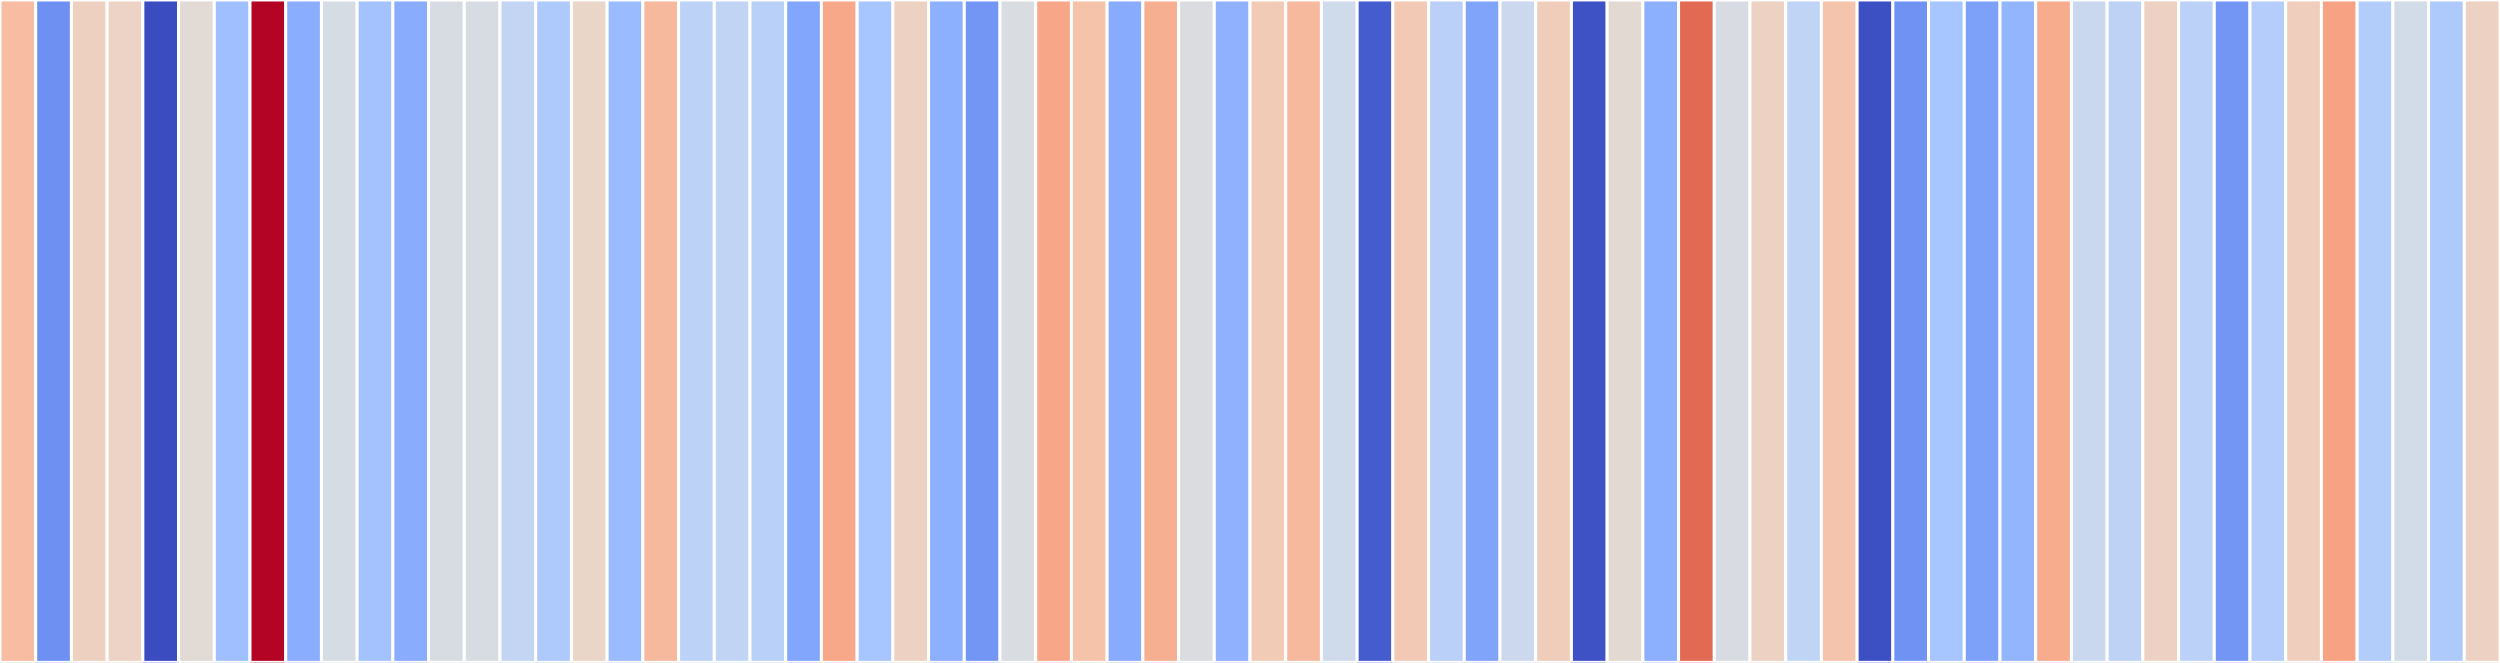
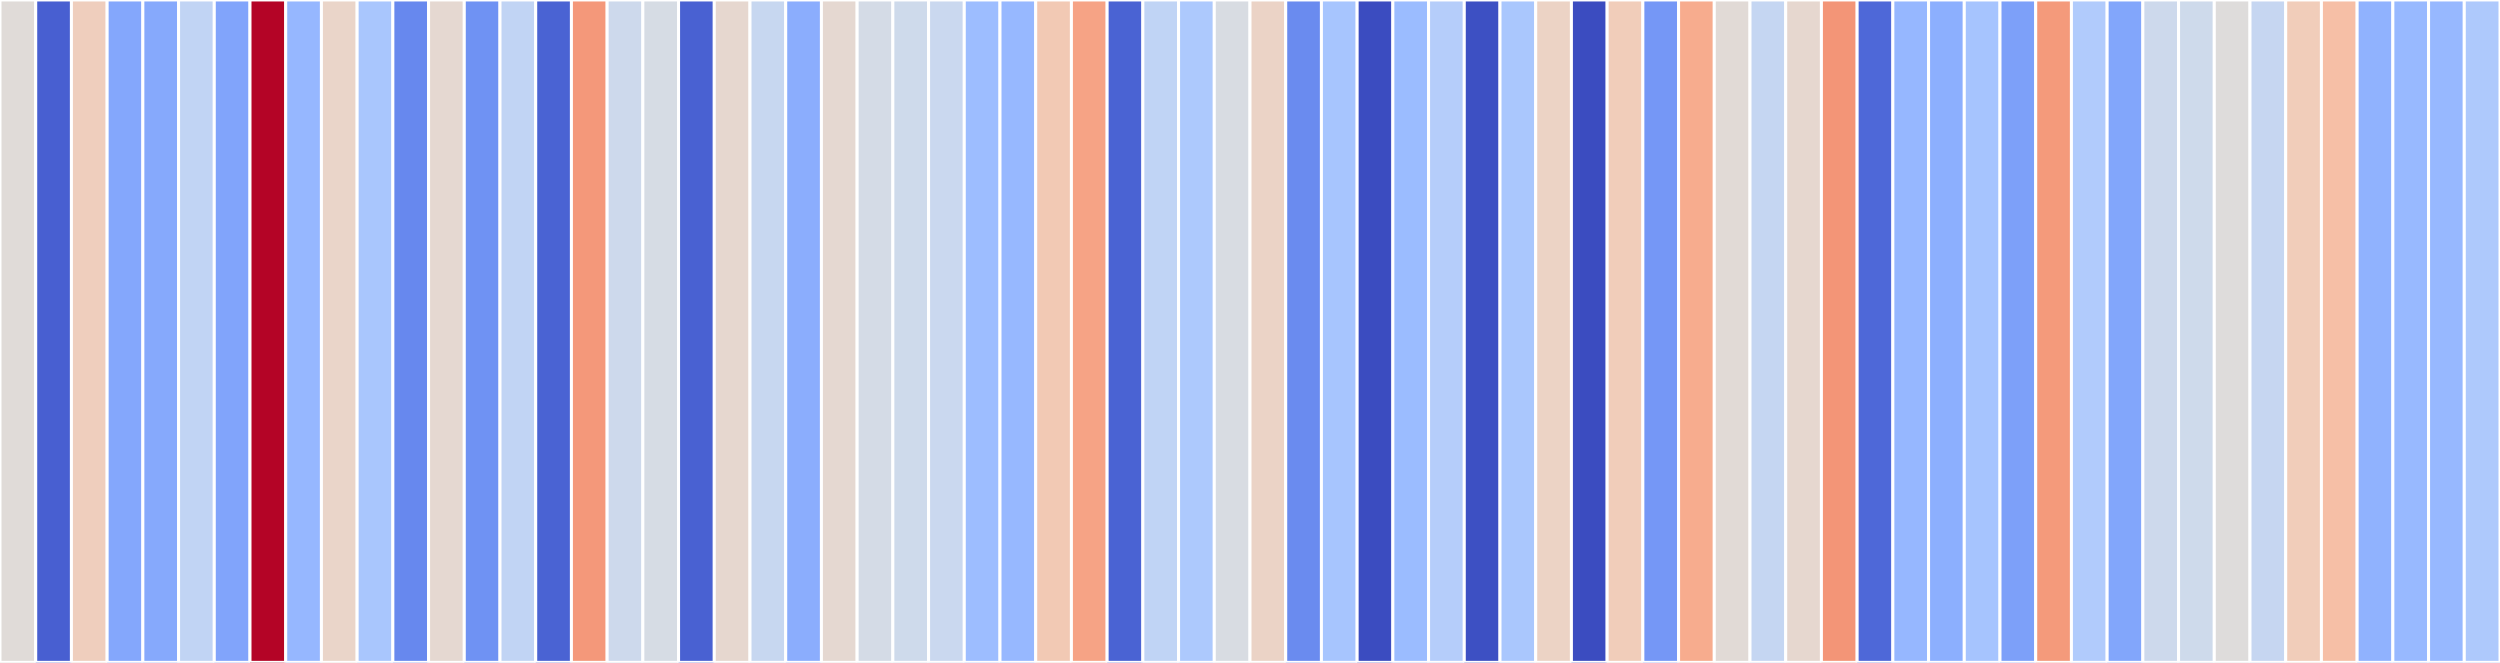
<svg xmlns="http://www.w3.org/2000/svg" width="837pt" height="221.76pt" viewBox="0 0 837 221.76" version="1.1">
  <defs>
    <style type="text/css">*{stroke-linejoin: round; stroke-linecap: butt}</style>
  </defs>
  <g id="figure_1">
    <g id="patch_1">
      <path d="M 0 221.76  L 837 221.76  L 837 0  L 0 0  z " style="fill: #ffffff" />
    </g>
    <g id="axes_1">
      <g id="QuadMesh_1">
-         <path d="M 0 -0  L 11.957 -0  L 11.957 221.76  L 0 221.76  L 0 -0  " clip-path="url(#p5d5c734337)" style="fill: #f7bca1; stroke: #ffffff" />
-         <path d="M 11.957 -0  L 23.914 -0  L 23.914 221.76  L 11.957 221.76  L 11.957 -0  " clip-path="url(#p5d5c734337)" style="fill: #6e90f2; stroke: #ffffff" />
-         <path d="M 23.914 -0  L 35.871 -0  L 35.871 221.76  L 23.914 221.76  L 23.914 -0  " clip-path="url(#p5d5c734337)" style="fill: #eed0c0; stroke: #ffffff" />
-         <path d="M 35.871 -0  L 47.829 -0  L 47.829 221.76  L 35.871 221.76  L 35.871 -0  " clip-path="url(#p5d5c734337)" style="fill: #ecd3c5; stroke: #ffffff" />
-         <path d="M 47.829 -0  L 59.786 -0  L 59.786 221.76  L 47.829 221.76  L 47.829 -0  " clip-path="url(#p5d5c734337)" style="fill: #3b4cc0; stroke: #ffffff" />
-         <path d="M 59.786 -0  L 71.743 -0  L 71.743 221.76  L 59.786 221.76  L 59.786 -0  " clip-path="url(#p5d5c734337)" style="fill: #e2dad5; stroke: #ffffff" />
-         <path d="M 71.743 -0  L 83.7 -0  L 83.7 221.76  L 71.743 221.76  L 71.743 -0  " clip-path="url(#p5d5c734337)" style="fill: #9fbfff; stroke: #ffffff" />
-         <path d="M 83.7 -0  L 95.657 -0  L 95.657 221.76  L 83.7 221.76  L 83.7 -0  " clip-path="url(#p5d5c734337)" style="fill: #b40426; stroke: #ffffff" />
-         <path d="M 95.657 -0  L 107.614 -0  L 107.614 221.76  L 95.657 221.76  L 95.657 -0  " clip-path="url(#p5d5c734337)" style="fill: #8badfd; stroke: #ffffff" />
-         <path d="M 107.614 -0  L 119.571 -0  L 119.571 221.76  L 107.614 221.76  L 107.614 -0  " clip-path="url(#p5d5c734337)" style="fill: #d6dce4; stroke: #ffffff" />
-         <path d="M 119.571 -0  L 131.529 -0  L 131.529 221.76  L 119.571 221.76  L 119.571 -0  " clip-path="url(#p5d5c734337)" style="fill: #a3c2fe; stroke: #ffffff" />
-         <path d="M 131.529 -0  L 143.486 -0  L 143.486 221.76  L 131.529 221.76  L 131.529 -0  " clip-path="url(#p5d5c734337)" style="fill: #89acfd; stroke: #ffffff" />
-         <path d="M 143.486 -0  L 155.443 -0  L 155.443 221.76  L 143.486 221.76  L 143.486 -0  " clip-path="url(#p5d5c734337)" style="fill: #d7dce3; stroke: #ffffff" />
-         <path d="M 155.443 -0  L 167.4 -0  L 167.4 221.76  L 155.443 221.76  L 155.443 -0  " clip-path="url(#p5d5c734337)" style="fill: #d7dce3; stroke: #ffffff" />
-         <path d="M 167.4 -0  L 179.357 -0  L 179.357 221.76  L 167.4 221.76  L 167.4 -0  " clip-path="url(#p5d5c734337)" style="fill: #c4d5f3; stroke: #ffffff" />
-         <path d="M 179.357 -0  L 191.314 -0  L 191.314 221.76  L 179.357 221.76  L 179.357 -0  " clip-path="url(#p5d5c734337)" style="fill: #aec9fc; stroke: #ffffff" />
-         <path d="M 191.314 -0  L 203.271 -0  L 203.271 221.76  L 191.314 221.76  L 191.314 -0  " clip-path="url(#p5d5c734337)" style="fill: #ead5c9; stroke: #ffffff" />
-         <path d="M 203.271 -0  L 215.229 -0  L 215.229 221.76  L 203.271 221.76  L 203.271 -0  " clip-path="url(#p5d5c734337)" style="fill: #9abbff; stroke: #ffffff" />
-         <path d="M 215.229 -0  L 227.186 -0  L 227.186 221.76  L 215.229 221.76  L 215.229 -0  " clip-path="url(#p5d5c734337)" style="fill: #f7b99e; stroke: #ffffff" />
-         <path d="M 227.186 -0  L 239.143 -0  L 239.143 221.76  L 227.186 221.76  L 227.186 -0  " clip-path="url(#p5d5c734337)" style="fill: #bcd2f7; stroke: #ffffff" />
-         <path d="M 239.143 -0  L 251.1 -0  L 251.1 221.76  L 239.143 221.76  L 239.143 -0  " clip-path="url(#p5d5c734337)" style="fill: #c1d4f4; stroke: #ffffff" />
-         <path d="M 251.1 -0  L 263.057 -0  L 263.057 221.76  L 251.1 221.76  L 251.1 -0  " clip-path="url(#p5d5c734337)" style="fill: #b9d0f9; stroke: #ffffff" />
-         <path d="M 263.057 -0  L 275.014 -0  L 275.014 221.76  L 263.057 221.76  L 263.057 -0  " clip-path="url(#p5d5c734337)" style="fill: #82a6fb; stroke: #ffffff" />
-         <path d="M 275.014 -0  L 286.971 -0  L 286.971 221.76  L 275.014 221.76  L 275.014 -0  " clip-path="url(#p5d5c734337)" style="fill: #f7a889; stroke: #ffffff" />
-         <path d="M 286.971 -0  L 298.929 -0  L 298.929 221.76  L 286.971 221.76  L 286.971 -0  " clip-path="url(#p5d5c734337)" style="fill: #a7c5fe; stroke: #ffffff" />
-         <path d="M 298.929 -0  L 310.886 -0  L 310.886 221.76  L 298.929 221.76  L 298.929 -0  " clip-path="url(#p5d5c734337)" style="fill: #edd1c2; stroke: #ffffff" />
-         <path d="M 310.886 -0  L 322.843 -0  L 322.843 221.76  L 310.886 221.76  L 310.886 -0  " clip-path="url(#p5d5c734337)" style="fill: #8db0fe; stroke: #ffffff" />
-         <path d="M 322.843 -0  L 334.8 -0  L 334.8 221.76  L 322.843 221.76  L 322.843 -0  " clip-path="url(#p5d5c734337)" style="fill: #7396f5; stroke: #ffffff" />
-         <path d="M 334.8 -0  L 346.757 -0  L 346.757 221.76  L 334.8 221.76  L 334.8 -0  " clip-path="url(#p5d5c734337)" style="fill: #d9dce1; stroke: #ffffff" />
-         <path d="M 346.757 -0  L 358.714 -0  L 358.714 221.76  L 346.757 221.76  L 346.757 -0  " clip-path="url(#p5d5c734337)" style="fill: #f7a688; stroke: #ffffff" />
-         <path d="M 358.714 -0  L 370.671 -0  L 370.671 221.76  L 358.714 221.76  L 358.714 -0  " clip-path="url(#p5d5c734337)" style="fill: #f5c2aa; stroke: #ffffff" />
-         <path d="M 370.671 -0  L 382.629 -0  L 382.629 221.76  L 370.671 221.76  L 370.671 -0  " clip-path="url(#p5d5c734337)" style="fill: #88abfd; stroke: #ffffff" />
-         <path d="M 382.629 -0  L 394.586 -0  L 394.586 221.76  L 382.629 221.76  L 382.629 -0  " clip-path="url(#p5d5c734337)" style="fill: #f7af91; stroke: #ffffff" />
-         <path d="M 394.586 -0  L 406.543 -0  L 406.543 221.76  L 394.586 221.76  L 394.586 -0  " clip-path="url(#p5d5c734337)" style="fill: #dadce0; stroke: #ffffff" />
-         <path d="M 406.543 -0  L 418.5 -0  L 418.5 221.76  L 406.543 221.76  L 406.543 -0  " clip-path="url(#p5d5c734337)" style="fill: #90b2fe; stroke: #ffffff" />
-         <path d="M 418.5 -0  L 430.457 -0  L 430.457 221.76  L 418.5 221.76  L 418.5 -0  " clip-path="url(#p5d5c734337)" style="fill: #f2cbb7; stroke: #ffffff" />
-         <path d="M 430.457 -0  L 442.414 -0  L 442.414 221.76  L 430.457 221.76  L 430.457 -0  " clip-path="url(#p5d5c734337)" style="fill: #f7b99e; stroke: #ffffff" />
-         <path d="M 442.414 -0  L 454.371 -0  L 454.371 221.76  L 442.414 221.76  L 442.414 -0  " clip-path="url(#p5d5c734337)" style="fill: #cfdaea; stroke: #ffffff" />
-         <path d="M 454.371 -0  L 466.329 -0  L 466.329 221.76  L 454.371 221.76  L 454.371 -0  " clip-path="url(#p5d5c734337)" style="fill: #455cce; stroke: #ffffff" />
-         <path d="M 466.329 -0  L 478.286 -0  L 478.286 221.76  L 466.329 221.76  L 466.329 -0  " clip-path="url(#p5d5c734337)" style="fill: #f2c9b4; stroke: #ffffff" />
-         <path d="M 478.286 -0  L 490.243 -0  L 490.243 221.76  L 478.286 221.76  L 478.286 -0  " clip-path="url(#p5d5c734337)" style="fill: #bad0f8; stroke: #ffffff" />
-         <path d="M 490.243 -0  L 502.2 -0  L 502.2 221.76  L 490.243 221.76  L 490.243 -0  " clip-path="url(#p5d5c734337)" style="fill: #81a4fb; stroke: #ffffff" />
-         <path d="M 502.2 -0  L 514.157 -0  L 514.157 221.76  L 502.2 221.76  L 502.2 -0  " clip-path="url(#p5d5c734337)" style="fill: #cbd8ee; stroke: #ffffff" />
-         <path d="M 514.157 -0  L 526.114 -0  L 526.114 221.76  L 514.157 221.76  L 514.157 -0  " clip-path="url(#p5d5c734337)" style="fill: #f0cdbb; stroke: #ffffff" />
-         <path d="M 526.114 -0  L 538.071 -0  L 538.071 221.76  L 526.114 221.76  L 526.114 -0  " clip-path="url(#p5d5c734337)" style="fill: #3e51c5; stroke: #ffffff" />
-         <path d="M 538.071 -0  L 550.029 -0  L 550.029 221.76  L 538.071 221.76  L 538.071 -0  " clip-path="url(#p5d5c734337)" style="fill: #e3d9d3; stroke: #ffffff" />
-         <path d="M 550.029 -0  L 561.986 -0  L 561.986 221.76  L 550.029 221.76  L 550.029 -0  " clip-path="url(#p5d5c734337)" style="fill: #8db0fe; stroke: #ffffff" />
-         <path d="M 561.986 -0  L 573.943 -0  L 573.943 221.76  L 561.986 221.76  L 561.986 -0  " clip-path="url(#p5d5c734337)" style="fill: #e26952; stroke: #ffffff" />
-         <path d="M 573.943 -0  L 585.9 -0  L 585.9 221.76  L 573.943 221.76  L 573.943 -0  " clip-path="url(#p5d5c734337)" style="fill: #d8dce2; stroke: #ffffff" />
-         <path d="M 585.9 -0  L 597.857 -0  L 597.857 221.76  L 585.9 221.76  L 585.9 -0  " clip-path="url(#p5d5c734337)" style="fill: #edd1c2; stroke: #ffffff" />
-         <path d="M 597.857 -0  L 609.814 -0  L 609.814 221.76  L 597.857 221.76  L 597.857 -0  " clip-path="url(#p5d5c734337)" style="fill: #c0d4f5; stroke: #ffffff" />
-         <path d="M 609.814 -0  L 621.771 -0  L 621.771 221.76  L 609.814 221.76  L 609.814 -0  " clip-path="url(#p5d5c734337)" style="fill: #f5c4ac; stroke: #ffffff" />
-         <path d="M 621.771 -0  L 633.729 -0  L 633.729 221.76  L 621.771 221.76  L 621.771 -0  " clip-path="url(#p5d5c734337)" style="fill: #3d50c3; stroke: #ffffff" />
-         <path d="M 633.729 -0  L 645.686 -0  L 645.686 221.76  L 633.729 221.76  L 633.729 -0  " clip-path="url(#p5d5c734337)" style="fill: #7093f3; stroke: #ffffff" />
-         <path d="M 645.686 -0  L 657.643 -0  L 657.643 221.76  L 645.686 221.76  L 645.686 -0  " clip-path="url(#p5d5c734337)" style="fill: #a7c5fe; stroke: #ffffff" />
-         <path d="M 657.643 -0  L 669.6 -0  L 669.6 221.76  L 657.643 221.76  L 657.643 -0  " clip-path="url(#p5d5c734337)" style="fill: #7da0f9; stroke: #ffffff" />
-         <path d="M 669.6 -0  L 681.557 -0  L 681.557 221.76  L 669.6 221.76  L 669.6 -0  " clip-path="url(#p5d5c734337)" style="fill: #93b5fe; stroke: #ffffff" />
-         <path d="M 681.557 -0  L 693.514 -0  L 693.514 221.76  L 681.557 221.76  L 681.557 -0  " clip-path="url(#p5d5c734337)" style="fill: #f7ac8e; stroke: #ffffff" />
-         <path d="M 693.514 -0  L 705.471 -0  L 705.471 221.76  L 693.514 221.76  L 693.514 -0  " clip-path="url(#p5d5c734337)" style="fill: #cad8ef; stroke: #ffffff" />
-         <path d="M 705.471 -0  L 717.429 -0  L 717.429 221.76  L 705.471 221.76  L 705.471 -0  " clip-path="url(#p5d5c734337)" style="fill: #bed2f6; stroke: #ffffff" />
-         <path d="M 717.429 -0  L 729.386 -0  L 729.386 221.76  L 717.429 221.76  L 717.429 -0  " clip-path="url(#p5d5c734337)" style="fill: #edd1c2; stroke: #ffffff" />
-         <path d="M 729.386 -0  L 741.343 -0  L 741.343 221.76  L 729.386 221.76  L 729.386 -0  " clip-path="url(#p5d5c734337)" style="fill: #bbd1f8; stroke: #ffffff" />
-         <path d="M 741.343 -0  L 753.3 -0  L 753.3 221.76  L 741.343 221.76  L 741.343 -0  " clip-path="url(#p5d5c734337)" style="fill: #7396f5; stroke: #ffffff" />
-         <path d="M 753.3 -0  L 765.257 -0  L 765.257 221.76  L 753.3 221.76  L 753.3 -0  " clip-path="url(#p5d5c734337)" style="fill: #b5cdfa; stroke: #ffffff" />
-         <path d="M 765.257 -0  L 777.214 -0  L 777.214 221.76  L 765.257 221.76  L 765.257 -0  " clip-path="url(#p5d5c734337)" style="fill: #efcebd; stroke: #ffffff" />
-         <path d="M 777.214 -0  L 789.171 -0  L 789.171 221.76  L 777.214 221.76  L 777.214 -0  " clip-path="url(#p5d5c734337)" style="fill: #f6a283; stroke: #ffffff" />
-         <path d="M 789.171 -0  L 801.129 -0  L 801.129 221.76  L 789.171 221.76  L 789.171 -0  " clip-path="url(#p5d5c734337)" style="fill: #b3cdfb; stroke: #ffffff" />
-         <path d="M 801.129 -0  L 813.086 -0  L 813.086 221.76  L 801.129 221.76  L 801.129 -0  " clip-path="url(#p5d5c734337)" style="fill: #d2dbe8; stroke: #ffffff" />
-         <path d="M 813.086 -0  L 825.043 -0  L 825.043 221.76  L 813.086 221.76  L 813.086 -0  " clip-path="url(#p5d5c734337)" style="fill: #aec9fc; stroke: #ffffff" />
-         <path d="M 825.043 -0  L 837 -0  L 837 221.76  L 825.043 221.76  L 825.043 -0  " clip-path="url(#p5d5c734337)" style="fill: #edd2c3; stroke: #ffffff" />
+         <path d="M 0 -0  L 11.957 -0  L 11.957 221.76  L 0 221.76  L 0 -0  " clip-path="url(#p6e86c0515d)" style="fill: #e0dbd8; stroke: #ffffff" />
+         <path d="M 11.957 -0  L 23.914 -0  L 23.914 221.76  L 11.957 221.76  L 11.957 -0  " clip-path="url(#p6e86c0515d)" style="fill: #485fd1; stroke: #ffffff" />
+         <path d="M 23.914 -0  L 35.871 -0  L 35.871 221.76  L 23.914 221.76  L 23.914 -0  " clip-path="url(#p6e86c0515d)" style="fill: #efcebd; stroke: #ffffff" />
+         <path d="M 35.871 -0  L 47.829 -0  L 47.829 221.76  L 35.871 221.76  L 35.871 -0  " clip-path="url(#p6e86c0515d)" style="fill: #84a7fc; stroke: #ffffff" />
+         <path d="M 47.829 -0  L 59.786 -0  L 59.786 221.76  L 47.829 221.76  L 47.829 -0  " clip-path="url(#p6e86c0515d)" style="fill: #86a9fc; stroke: #ffffff" />
+         <path d="M 59.786 -0  L 71.743 -0  L 71.743 221.76  L 59.786 221.76  L 59.786 -0  " clip-path="url(#p6e86c0515d)" style="fill: #c1d4f4; stroke: #ffffff" />
+         <path d="M 71.743 -0  L 83.7 -0  L 83.7 221.76  L 71.743 221.76  L 71.743 -0  " clip-path="url(#p6e86c0515d)" style="fill: #81a4fb; stroke: #ffffff" />
+         <path d="M 83.7 -0  L 95.657 -0  L 95.657 221.76  L 83.7 221.76  L 83.7 -0  " clip-path="url(#p6e86c0515d)" style="fill: #b40426; stroke: #ffffff" />
+         <path d="M 95.657 -0  L 107.614 -0  L 107.614 221.76  L 95.657 221.76  L 95.657 -0  " clip-path="url(#p6e86c0515d)" style="fill: #96b7ff; stroke: #ffffff" />
+         <path d="M 107.614 -0  L 119.571 -0  L 119.571 221.76  L 107.614 221.76  L 107.614 -0  " clip-path="url(#p6e86c0515d)" style="fill: #ead5c9; stroke: #ffffff" />
+         <path d="M 119.571 -0  L 131.529 -0  L 131.529 221.76  L 119.571 221.76  L 119.571 -0  " clip-path="url(#p6e86c0515d)" style="fill: #a9c6fd; stroke: #ffffff" />
+         <path d="M 131.529 -0  L 143.486 -0  L 143.486 221.76  L 131.529 221.76  L 131.529 -0  " clip-path="url(#p6e86c0515d)" style="fill: #6788ee; stroke: #ffffff" />
+         <path d="M 143.486 -0  L 155.443 -0  L 155.443 221.76  L 143.486 221.76  L 143.486 -0  " clip-path="url(#p6e86c0515d)" style="fill: #e5d8d1; stroke: #ffffff" />
+         <path d="M 155.443 -0  L 167.4 -0  L 167.4 221.76  L 155.443 221.76  L 155.443 -0  " clip-path="url(#p6e86c0515d)" style="fill: #6f92f3; stroke: #ffffff" />
+         <path d="M 167.4 -0  L 179.357 -0  L 179.357 221.76  L 167.4 221.76  L 167.4 -0  " clip-path="url(#p6e86c0515d)" style="fill: #c1d4f4; stroke: #ffffff" />
+         <path d="M 179.357 -0  L 191.314 -0  L 191.314 221.76  L 179.357 221.76  L 179.357 -0  " clip-path="url(#p6e86c0515d)" style="fill: #4a63d3; stroke: #ffffff" />
+         <path d="M 191.314 -0  L 203.271 -0  L 203.271 221.76  L 191.314 221.76  L 191.314 -0  " clip-path="url(#p6e86c0515d)" style="fill: #f4987a; stroke: #ffffff" />
+         <path d="M 203.271 -0  L 215.229 -0  L 215.229 221.76  L 203.271 221.76  L 203.271 -0  " clip-path="url(#p6e86c0515d)" style="fill: #cdd9ec; stroke: #ffffff" />
+         <path d="M 215.229 -0  L 227.186 -0  L 227.186 221.76  L 215.229 221.76  L 215.229 -0  " clip-path="url(#p6e86c0515d)" style="fill: #d6dce4; stroke: #ffffff" />
+         <path d="M 227.186 -0  L 239.143 -0  L 239.143 221.76  L 227.186 221.76  L 227.186 -0  " clip-path="url(#p6e86c0515d)" style="fill: #4961d2; stroke: #ffffff" />
+         <path d="M 239.143 -0  L 251.1 -0  L 251.1 221.76  L 239.143 221.76  L 239.143 -0  " clip-path="url(#p6e86c0515d)" style="fill: #e6d7cf; stroke: #ffffff" />
+         <path d="M 251.1 -0  L 263.057 -0  L 263.057 221.76  L 251.1 221.76  L 251.1 -0  " clip-path="url(#p6e86c0515d)" style="fill: #c7d7f0; stroke: #ffffff" />
+         <path d="M 263.057 -0  L 275.014 -0  L 275.014 221.76  L 263.057 221.76  L 263.057 -0  " clip-path="url(#p6e86c0515d)" style="fill: #8badfd; stroke: #ffffff" />
+         <path d="M 275.014 -0  L 286.971 -0  L 286.971 221.76  L 275.014 221.76  L 275.014 -0  " clip-path="url(#p6e86c0515d)" style="fill: #e5d8d1; stroke: #ffffff" />
+         <path d="M 286.971 -0  L 298.929 -0  L 298.929 221.76  L 286.971 221.76  L 286.971 -0  " clip-path="url(#p6e86c0515d)" style="fill: #d4dbe6; stroke: #ffffff" />
+         <path d="M 298.929 -0  L 310.886 -0  L 310.886 221.76  L 298.929 221.76  L 298.929 -0  " clip-path="url(#p6e86c0515d)" style="fill: #cedaeb; stroke: #ffffff" />
+         <path d="M 310.886 -0  L 322.843 -0  L 322.843 221.76  L 310.886 221.76  L 310.886 -0  " clip-path="url(#p6e86c0515d)" style="fill: #cad8ef; stroke: #ffffff" />
+         <path d="M 322.843 -0  L 334.8 -0  L 334.8 221.76  L 322.843 221.76  L 322.843 -0  " clip-path="url(#p6e86c0515d)" style="fill: #9dbdff; stroke: #ffffff" />
+         <path d="M 334.8 -0  L 346.757 -0  L 346.757 221.76  L 334.8 221.76  L 334.8 -0  " clip-path="url(#p6e86c0515d)" style="fill: #97b8ff; stroke: #ffffff" />
+         <path d="M 346.757 -0  L 358.714 -0  L 358.714 221.76  L 346.757 221.76  L 346.757 -0  " clip-path="url(#p6e86c0515d)" style="fill: #f2c9b4; stroke: #ffffff" />
+         <path d="M 358.714 -0  L 370.671 -0  L 370.671 221.76  L 358.714 221.76  L 358.714 -0  " clip-path="url(#p6e86c0515d)" style="fill: #f6a385; stroke: #ffffff" />
+         <path d="M 370.671 -0  L 382.629 -0  L 382.629 221.76  L 370.671 221.76  L 370.671 -0  " clip-path="url(#p6e86c0515d)" style="fill: #4a63d3; stroke: #ffffff" />
+         <path d="M 382.629 -0  L 394.586 -0  L 394.586 221.76  L 382.629 221.76  L 382.629 -0  " clip-path="url(#p6e86c0515d)" style="fill: #c0d4f5; stroke: #ffffff" />
+         <path d="M 394.586 -0  L 406.543 -0  L 406.543 221.76  L 394.586 221.76  L 394.586 -0  " clip-path="url(#p6e86c0515d)" style="fill: #adc9fd; stroke: #ffffff" />
+         <path d="M 406.543 -0  L 418.5 -0  L 418.5 221.76  L 406.543 221.76  L 406.543 -0  " clip-path="url(#p6e86c0515d)" style="fill: #d8dce2; stroke: #ffffff" />
+         <path d="M 418.5 -0  L 430.457 -0  L 430.457 221.76  L 418.5 221.76  L 418.5 -0  " clip-path="url(#p6e86c0515d)" style="fill: #ebd3c6; stroke: #ffffff" />
+         <path d="M 430.457 -0  L 442.414 -0  L 442.414 221.76  L 430.457 221.76  L 430.457 -0  " clip-path="url(#p6e86c0515d)" style="fill: #6a8bef; stroke: #ffffff" />
+         <path d="M 442.414 -0  L 454.371 -0  L 454.371 221.76  L 442.414 221.76  L 442.414 -0  " clip-path="url(#p6e86c0515d)" style="fill: #a7c5fe; stroke: #ffffff" />
+         <path d="M 454.371 -0  L 466.329 -0  L 466.329 221.76  L 454.371 221.76  L 454.371 -0  " clip-path="url(#p6e86c0515d)" style="fill: #3b4cc0; stroke: #ffffff" />
+         <path d="M 466.329 -0  L 478.286 -0  L 478.286 221.76  L 466.329 221.76  L 466.329 -0  " clip-path="url(#p6e86c0515d)" style="fill: #9bbcff; stroke: #ffffff" />
+         <path d="M 478.286 -0  L 490.243 -0  L 490.243 221.76  L 478.286 221.76  L 478.286 -0  " clip-path="url(#p6e86c0515d)" style="fill: #b5cdfa; stroke: #ffffff" />
+         <path d="M 490.243 -0  L 502.2 -0  L 502.2 221.76  L 490.243 221.76  L 490.243 -0  " clip-path="url(#p6e86c0515d)" style="fill: #3d50c3; stroke: #ffffff" />
+         <path d="M 502.2 -0  L 514.157 -0  L 514.157 221.76  L 502.2 221.76  L 502.2 -0  " clip-path="url(#p6e86c0515d)" style="fill: #aac7fd; stroke: #ffffff" />
+         <path d="M 514.157 -0  L 526.114 -0  L 526.114 221.76  L 514.157 221.76  L 514.157 -0  " clip-path="url(#p6e86c0515d)" style="fill: #ecd3c5; stroke: #ffffff" />
+         <path d="M 526.114 -0  L 538.071 -0  L 538.071 221.76  L 526.114 221.76  L 526.114 -0  " clip-path="url(#p6e86c0515d)" style="fill: #3b4cc0; stroke: #ffffff" />
+         <path d="M 538.071 -0  L 550.029 -0  L 550.029 221.76  L 538.071 221.76  L 538.071 -0  " clip-path="url(#p6e86c0515d)" style="fill: #f1cdba; stroke: #ffffff" />
+         <path d="M 550.029 -0  L 561.986 -0  L 561.986 221.76  L 550.029 221.76  L 550.029 -0  " clip-path="url(#p6e86c0515d)" style="fill: #7597f6; stroke: #ffffff" />
+         <path d="M 561.986 -0  L 573.943 -0  L 573.943 221.76  L 561.986 221.76  L 561.986 -0  " clip-path="url(#p6e86c0515d)" style="fill: #f7ac8e; stroke: #ffffff" />
+         <path d="M 573.943 -0  L 585.9 -0  L 585.9 221.76  L 573.943 221.76  L 573.943 -0  " clip-path="url(#p6e86c0515d)" style="fill: #e1dad6; stroke: #ffffff" />
+         <path d="M 585.9 -0  L 597.857 -0  L 597.857 221.76  L 585.9 221.76  L 585.9 -0  " clip-path="url(#p6e86c0515d)" style="fill: #c5d6f2; stroke: #ffffff" />
+         <path d="M 597.857 -0  L 609.814 -0  L 609.814 221.76  L 597.857 221.76  L 597.857 -0  " clip-path="url(#p6e86c0515d)" style="fill: #e6d7cf; stroke: #ffffff" />
+         <path d="M 609.814 -0  L 621.771 -0  L 621.771 221.76  L 609.814 221.76  L 609.814 -0  " clip-path="url(#p6e86c0515d)" style="fill: #f39577; stroke: #ffffff" />
+         <path d="M 621.771 -0  L 633.729 -0  L 633.729 221.76  L 621.771 221.76  L 621.771 -0  " clip-path="url(#p6e86c0515d)" style="fill: #4e68d8; stroke: #ffffff" />
+         <path d="M 633.729 -0  L 645.686 -0  L 645.686 221.76  L 633.729 221.76  L 633.729 -0  " clip-path="url(#p6e86c0515d)" style="fill: #96b7ff; stroke: #ffffff" />
+         <path d="M 645.686 -0  L 657.643 -0  L 657.643 221.76  L 645.686 221.76  L 645.686 -0  " clip-path="url(#p6e86c0515d)" style="fill: #8caffe; stroke: #ffffff" />
+         <path d="M 657.643 -0  L 669.6 -0  L 669.6 221.76  L 657.643 221.76  L 657.643 -0  " clip-path="url(#p6e86c0515d)" style="fill: #a6c4fe; stroke: #ffffff" />
+         <path d="M 669.6 -0  L 681.557 -0  L 681.557 221.76  L 669.6 221.76  L 669.6 -0  " clip-path="url(#p6e86c0515d)" style="fill: #7da0f9; stroke: #ffffff" />
+         <path d="M 681.557 -0  L 693.514 -0  L 693.514 221.76  L 681.557 221.76  L 681.557 -0  " clip-path="url(#p6e86c0515d)" style="fill: #f49a7b; stroke: #ffffff" />
+         <path d="M 693.514 -0  L 705.471 -0  L 705.471 221.76  L 693.514 221.76  L 693.514 -0  " clip-path="url(#p6e86c0515d)" style="fill: #b1cbfc; stroke: #ffffff" />
+         <path d="M 705.471 -0  L 717.429 -0  L 717.429 221.76  L 705.471 221.76  L 705.471 -0  " clip-path="url(#p6e86c0515d)" style="fill: #82a6fb; stroke: #ffffff" />
+         <path d="M 717.429 -0  L 729.386 -0  L 729.386 221.76  L 717.429 221.76  L 717.429 -0  " clip-path="url(#p6e86c0515d)" style="fill: #cdd9ec; stroke: #ffffff" />
+         <path d="M 729.386 -0  L 741.343 -0  L 741.343 221.76  L 729.386 221.76  L 729.386 -0  " clip-path="url(#p6e86c0515d)" style="fill: #cedaeb; stroke: #ffffff" />
+         <path d="M 741.343 -0  L 753.3 -0  L 753.3 221.76  L 741.343 221.76  L 741.343 -0  " clip-path="url(#p6e86c0515d)" style="fill: #dedcdb; stroke: #ffffff" />
+         <path d="M 753.3 -0  L 765.257 -0  L 765.257 221.76  L 753.3 221.76  L 753.3 -0  " clip-path="url(#p6e86c0515d)" style="fill: #c6d6f1; stroke: #ffffff" />
+         <path d="M 765.257 -0  L 777.214 -0  L 777.214 221.76  L 765.257 221.76  L 765.257 -0  " clip-path="url(#p6e86c0515d)" style="fill: #f1cdba; stroke: #ffffff" />
+         <path d="M 777.214 -0  L 789.171 -0  L 789.171 221.76  L 777.214 221.76  L 777.214 -0  " clip-path="url(#p6e86c0515d)" style="fill: #f6bfa6; stroke: #ffffff" />
+         <path d="M 789.171 -0  L 801.129 -0  L 801.129 221.76  L 789.171 221.76  L 789.171 -0  " clip-path="url(#p6e86c0515d)" style="fill: #90b2fe; stroke: #ffffff" />
+         <path d="M 801.129 -0  L 813.086 -0  L 813.086 221.76  L 801.129 221.76  L 801.129 -0  " clip-path="url(#p6e86c0515d)" style="fill: #98b9ff; stroke: #ffffff" />
+         <path d="M 813.086 -0  L 825.043 -0  L 825.043 221.76  L 813.086 221.76  L 813.086 -0  " clip-path="url(#p6e86c0515d)" style="fill: #97b8ff; stroke: #ffffff" />
+         <path d="M 825.043 -0  L 837 -0  L 837 221.76  L 825.043 221.76  L 825.043 -0  " clip-path="url(#p6e86c0515d)" style="fill: #aec9fc; stroke: #ffffff" />
      </g>
    </g>
  </g>
  <defs>
-     <clipPath id="p5d5c734337">
+     <clipPath id="p6e86c0515d">
      <rect x="0" y="-0" width="837" height="221.76" />
    </clipPath>
  </defs>
</svg>
